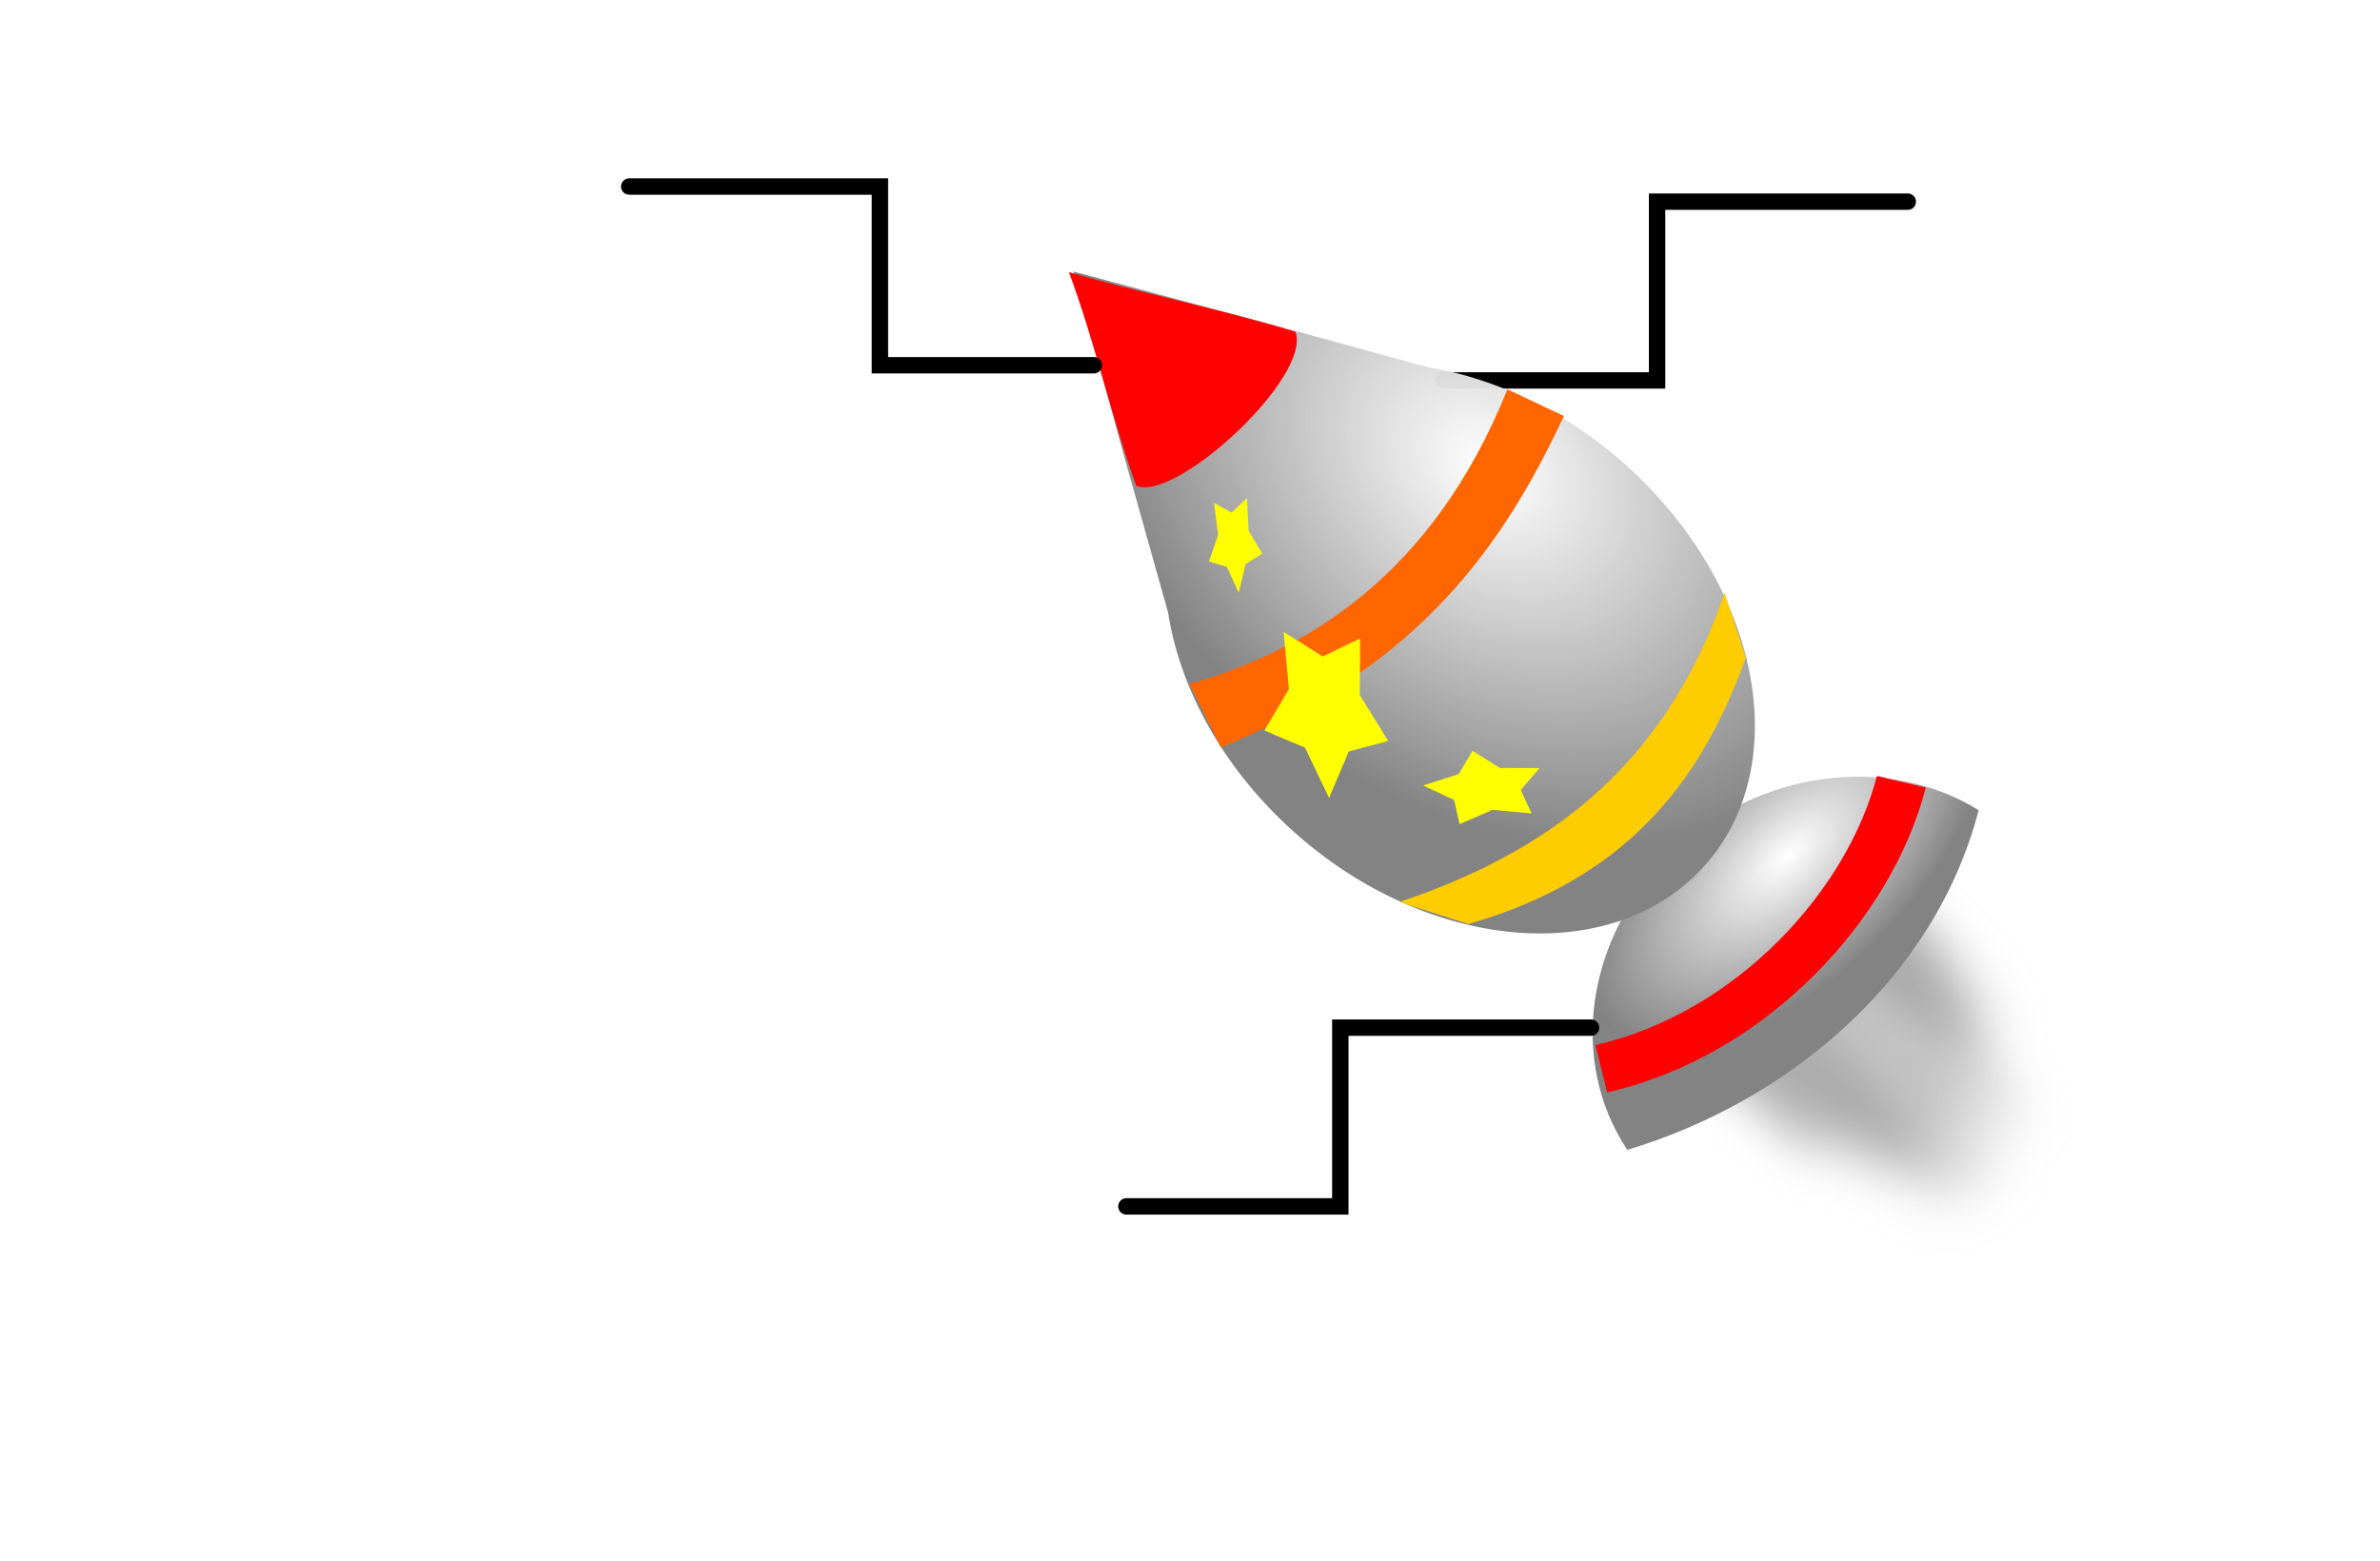
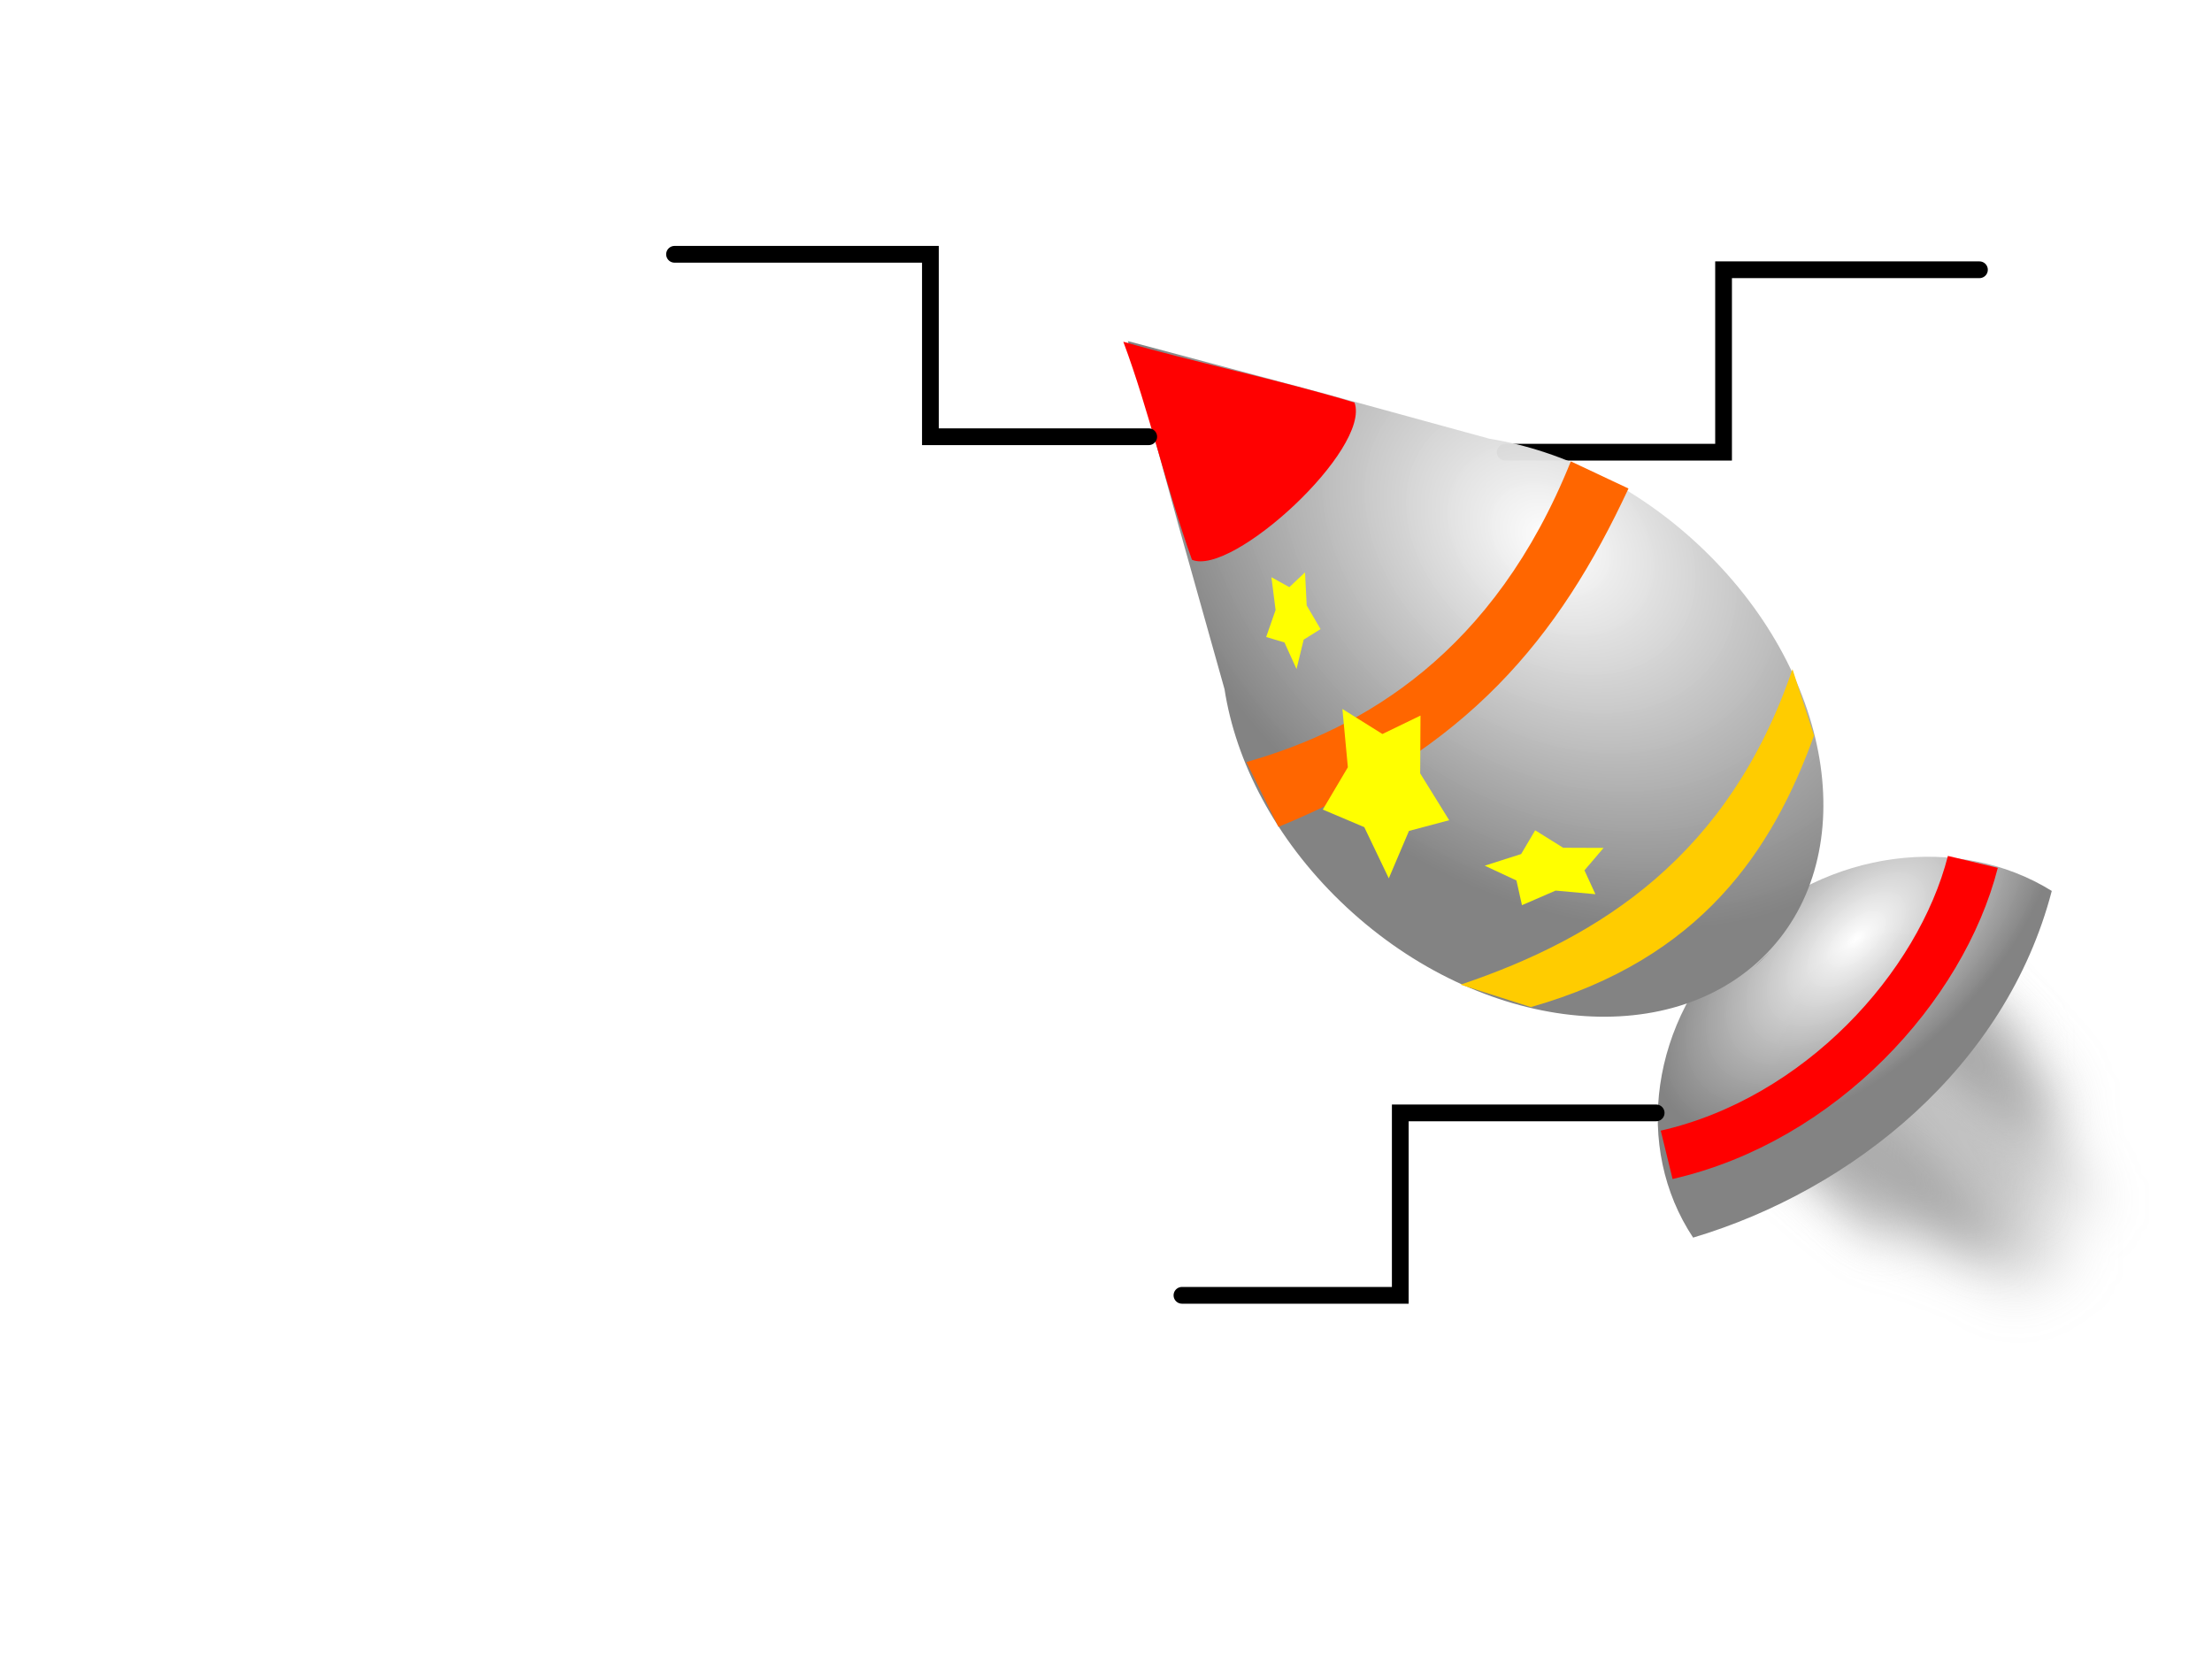
- <svg xmlns="http://www.w3.org/2000/svg" xmlns:xlink="http://www.w3.org/1999/xlink" width="500" height="328" id="svg4810" version="1.1">
+ <svg xmlns="http://www.w3.org/2000/svg" xmlns:xlink="http://www.w3.org/1999/xlink" width="400" height="300" id="svg4810" version="1.1">
  <defs id="defs4812">
    <filter id="filter3329-2" color-interpolation-filters="sRGB">
      <feGaussianBlur id="feGaussianBlur3331-4" in="SourceGraphic" stdDeviation="0.01 5" />
    </filter>
    <filter id="filter3323-48" color-interpolation-filters="sRGB">
      <feGaussianBlur id="feGaussianBlur3325-8" in="SourceGraphic" stdDeviation="0.01 5" />
    </filter>
    <linearGradient id="linearGradient5278-7-7">
      <stop id="stop5280-4-4" offset="0" style="stop-color:#ffffff;stop-opacity:0.961;" />
      <stop id="stop5282-0-0" offset="1" style="stop-color:#838383;stop-opacity:1;" />
    </linearGradient>
    <linearGradient id="linearGradient4772">
      <stop id="stop4774" offset="0" style="stop-color:#ffffff;stop-opacity:0.961;" />
      <stop id="stop4776" offset="1" style="stop-color:#838383;stop-opacity:1;" />
    </linearGradient>
    <filter id="filter4737" x="0" y="0" width="1" height="1" color-interpolation-filters="sRGB">
      <feMorphology id="feMorphology4739" radius="4" in="SourceGraphic" result="result0" />
      <feGaussianBlur id="feGaussianBlur4741" in="result0" stdDeviation="8" result="result91" />
      <feComposite id="feComposite4743" in2="result91" operator="in" in="SourceGraphic" />
    </filter>
    <filter id="filter4745" x="0" y="0" width="1" height="1" color-interpolation-filters="sRGB">
      <feMorphology id="feMorphology4747" radius="4" in="SourceGraphic" result="result0" />
      <feGaussianBlur id="feGaussianBlur4749" in="result0" stdDeviation="8" result="result91" />
      <feComposite id="feComposite4751" in2="result91" operator="in" in="SourceGraphic" />
    </filter>
    <radialGradient xlink:href="#linearGradient5278-7-7" id="radialGradient3053" gradientUnits="userSpaceOnUse" gradientTransform="matrix(1,0,0,0.6076852,-72.16697,102.0452)" cx="383.577" cy="296.349" fx="383.577" fy="296.349" r="23.787" />
    <radialGradient xlink:href="#linearGradient5278-7-7" id="radialGradient3055" gradientUnits="userSpaceOnUse" gradientTransform="matrix(1.35498,-0.04950187,0.07955573,2.177396,-114.6658,-313.2443)" cx="304.822" cy="253.892" fx="304.822" fy="253.892" r="24.111" />
  </defs>
-   <g id="layer1" transform="translate(0,-724.3622)">
+   <g id="layer1" transform="translate(0,-752.3622)">
    <g id="g3026">
      <g id="g3052">
-         <path style="fill:none;stroke:#000000;stroke-width:3.446;stroke-linecap:round;stroke-linejoin:miter;stroke-miterlimit:4;stroke-opacity:1;stroke-dasharray:none" d="m 303.182,804.293 44.942,0 0,-37.554 52.671,0" id="path3064-1" />
-         <g id="g3835" transform="matrix(1.496175,-1.446302,1.496252,1.446377,-923.9011,1216.076)">
+         <path style="fill:none;stroke:#000000;stroke-width:3.027;stroke-linecap:round;stroke-linejoin:miter;stroke-miterlimit:4;stroke-opacity:1;stroke-dasharray:none" d="m 272.194,834.133 39.481,0 0,-32.99 46.271,0" id="path3064-1" />
+         <g id="g3835" transform="matrix(1.314367,-1.270555,1.314435,1.270621,-805.7801,1195.878)">
          <g transform="matrix(1.000194,0,0,0.6074242,834.5633,121.0491)" id="g3333-55">
            <path style="fill:none;stroke:#cccccc;stroke-width:1px;stroke-linecap:butt;stroke-linejoin:miter;stroke-opacity:1;filter:url(#filter3329-2)" d="m 14.29,100.152 0.51,29.09 4.083,-28.579 2.041,42.869 4.593,-48.483 1.021,46.442 4.593,-45.421 2.552,36.745 4.083,-35.214 0,25.007" id="path3327-1" transform="matrix(1.000052,0,0,1,-326.3552,247.3028)" />
          </g>
          <path transform="matrix(0.9385101,0,0,0.7981555,511.6675,252.248)" id="path3321-71" d="m 13.269,112.4 -1.021,-10.717 1.021,21.945 1.021,-26.028 2.041,33.173 2.041,-37.255 0,44.91 3.062,-43.379 1.021,44.4 4.083,-47.973 2.041,45.421 2.552,-41.338 0,33.683 2.041,-33.683 1.021,29.6 1.531,-25.517" style="fill:none;stroke:#808080;stroke-width:1px;stroke-linecap:butt;stroke-linejoin:miter;stroke-opacity:1;filter:url(#filter3323-48)" />
          <g id="g5352-2-1" transform="matrix(1.037173,0,0,0.8577703,218.9268,84.50616)">
            <g id="g5365-4-52">
              <path id="rect3005-5-76" d="m 303.91,272.32 c -11.771,0 -21.581,9.241 -23.787,21.477 13.871,8.864 32.488,10.906 47.575,0 -2.207,-12.237 -12.016,-21.477 -23.787,-21.477 z" style="fill:url(#radialGradient3053);fill-opacity:1;stroke:none" />
              <path id="rect3005-2-5-1" d="m 304.144,174.094 -9.313,19.406 -8.157,17.219 c -4.248,6.942 -6.875,16.431 -6.875,26.906 0,21.267 10.812,38.5 24.126,38.5 13.314,0 24.095,-17.233 24.095,-38.5 0,-10.241 -2.512,-19.539 -6.594,-26.438 l -8.125,-17.594 -9.157,-19.5 z M 303.738,276.25 c -0.368,0 -0.73,0.013 -1.094,0.031 l 2.188,0 c -0.364,-0.018 -0.726,-0.031 -1.094,-0.031 z" style="fill:url(#radialGradient3055);fill-opacity:1;stroke:none" />
            </g>
            <path style="fill:#ff6600;fill-opacity:1;stroke:none" d="m 283.125,218.523 c 10.076,6.654 23.957,10.768 42.145,1.071 l 1.964,6.875 c -14.992,6.879 -28.602,8.706 -46.431,0 z" id="rect5462-1-42" />
            <path style="fill:#ffcc00;fill-opacity:1;stroke:none" d="m 282.054,254.162 c 12.627,7.381 26.741,10.746 43.663,0.446 l -3.125,7.232 c -10.617,6.189 -22.786,9.485 -37.413,-0.179 z" id="rect5462-9-7-3" />
          </g>
          <path style="fill:#ff0000;fill-opacity:0.996;stroke:none" d="m 534.02,233.569 c -3.149,6.71 -7.45,13.356 -10.794,20.238 1.541,3.979 20.187,4.447 22.37,0 -3.562,-6.814 -8.383,-14.285 -11.576,-20.238 z" id="rect5506-8-1-2" />
          <path style="fill:none;stroke:#ff0000;stroke-width:4.999;stroke-linecap:butt;stroke-linejoin:miter;stroke-miterlimit:4;stroke-opacity:1;stroke-dasharray:none" d="m 513.535,328.805 c 13.06,8.069 30.79,6.928 41.91,0.217" id="path5575-1-2" />
          <path style="fill:#ffff00;stroke:none" id="path5577-5-1" d="m 212.857,207.719 -2.978,-3.476 -4.556,-0.44 2.386,-3.906 -0.989,-4.469 4.452,1.062 3.945,-2.322 0.366,4.563 3.427,3.034 -4.226,1.758 z" transform="matrix(0.1954407,-1.151845,1.022185,-0.189729,273.9309,565.205)" />
          <path style="fill:#ffff00;stroke:none" id="path5577-6-2-6" d="m 212.857,207.719 -2.978,-3.476 -4.556,-0.44 2.386,-3.906 -0.989,-4.469 4.452,1.062 3.945,-2.322 0.366,4.563 3.427,3.034 -4.226,1.758 z" transform="matrix(0.1375799,-0.5775012,0.7195642,0.4136526,352.2828,339.6278)" />
          <path style="fill:#ffff00;stroke:none" id="path5577-6-9-7-8" d="m 212.857,207.719 -2.978,-3.476 -4.556,-0.44 2.386,-3.906 -0.989,-4.469 4.452,1.062 3.945,-2.322 0.366,4.563 3.427,3.034 -4.226,1.758 z" transform="matrix(0.1060195,-0.5554264,0.5544984,-0.2346958,392.3619,429.4604)" />
        </g>
-         <path style="fill:none;stroke:#000000;stroke-width:3.446;stroke-linecap:round;stroke-linejoin:miter;stroke-miterlimit:4;stroke-opacity:1;stroke-dasharray:none" d="m 229.798,801.109 -44.942,0 0,-37.554 -52.671,0" id="path3064" />
-         <path style="fill:none;stroke:#000000;stroke-width:3.446;stroke-linecap:round;stroke-linejoin:miter;stroke-miterlimit:4;stroke-opacity:1;stroke-dasharray:none" d="m 236.636,977.847 44.942,0 0,-37.554 52.671,0" id="path3064-1-7" />
+         <path style="fill:none;stroke:#000000;stroke-width:3.027;stroke-linecap:round;stroke-linejoin:miter;stroke-miterlimit:4;stroke-opacity:1;stroke-dasharray:none" d="m 207.727,831.337 -39.481,0 0,-32.99 -46.271,0" id="path3064" />
+         <path style="fill:none;stroke:#000000;stroke-width:3.027;stroke-linecap:round;stroke-linejoin:miter;stroke-miterlimit:4;stroke-opacity:1;stroke-dasharray:none" d="m 213.734,986.598 39.481,0 0,-32.99 46.271,0" id="path3064-1-7" />
      </g>
    </g>
  </g>
</svg>
